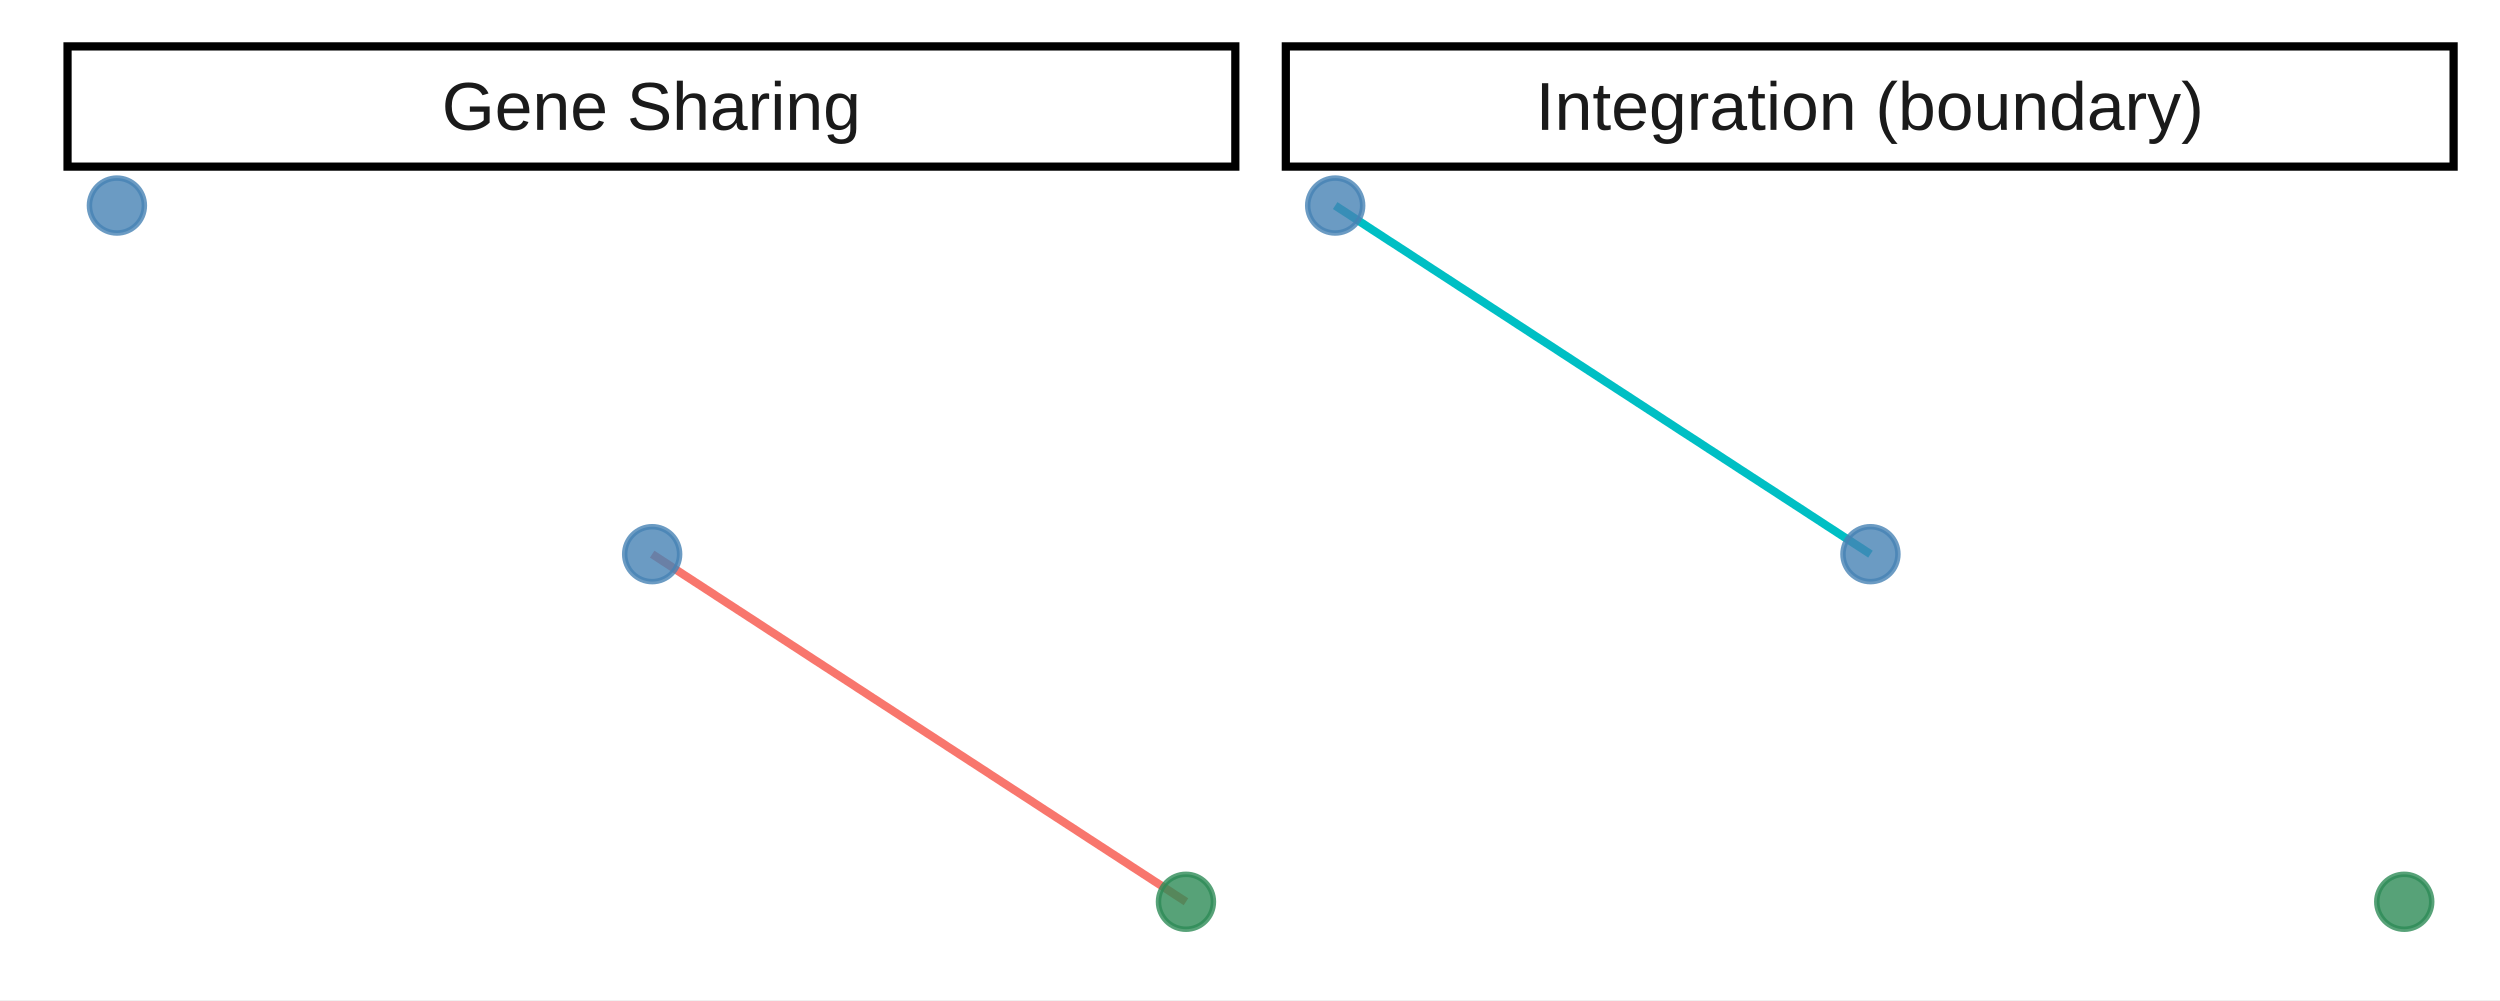
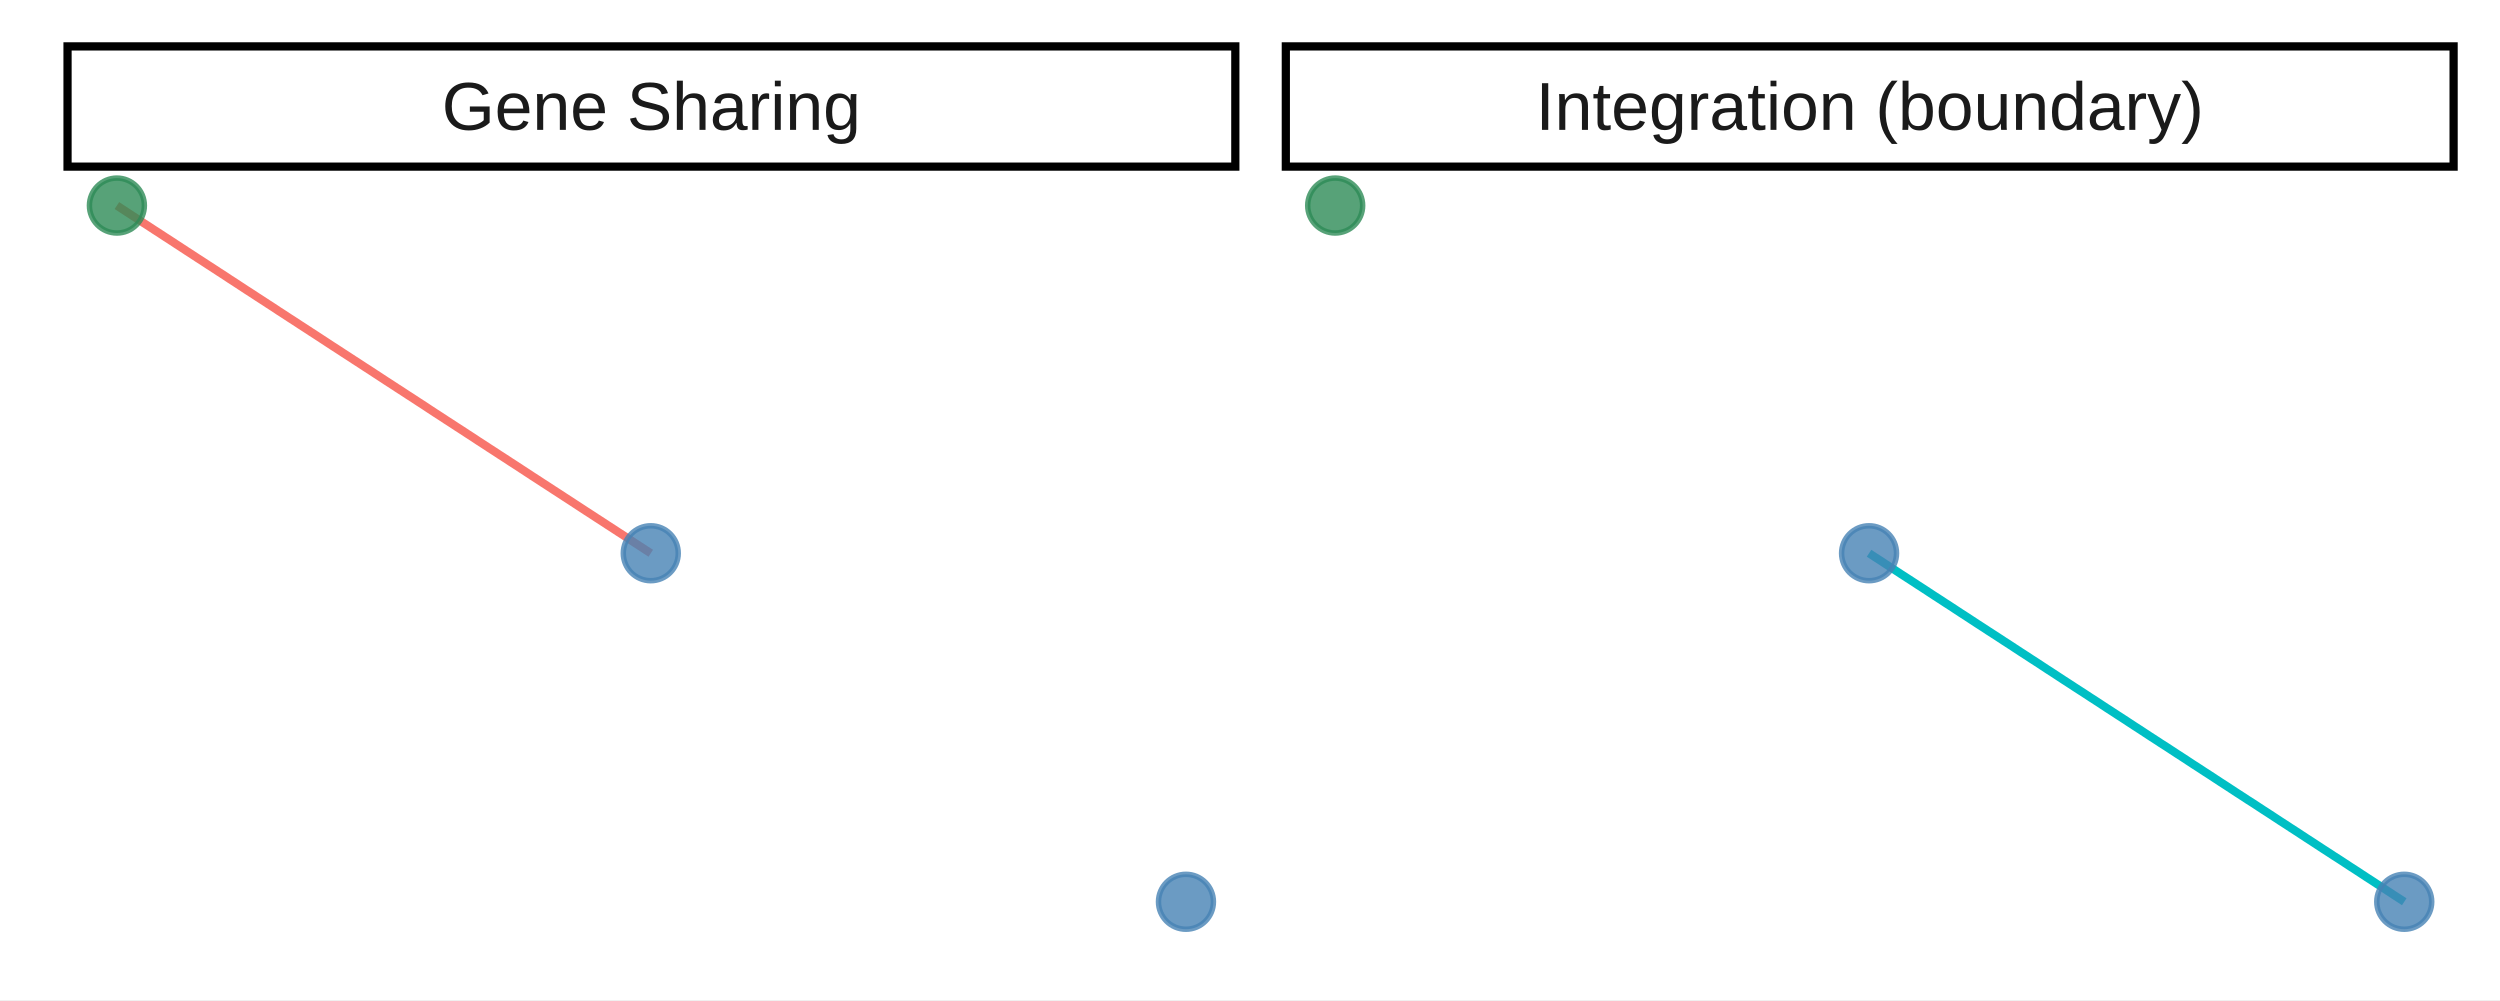
<svg xmlns="http://www.w3.org/2000/svg" width="324.00pt" height="129.60pt" viewBox="0 0 324.00 129.60">
  <g class="svglite">
    <defs>
      <style type="text/css">
    .svglite line, .svglite polyline, .svglite polygon, .svglite path, .svglite rect, .svglite circle {
      fill: none;
      stroke: #000000;
      stroke-linecap: round;
      stroke-linejoin: round;
      stroke-miterlimit: 10.00;
    }
    .svglite text {
      white-space: pre;
    }
    .svglite g.glyphgroup path {
      fill: inherit;
      stroke: none;
    }
  </style>
    </defs>
    <rect width="100%" height="100%" style="stroke: none; fill: #FFFFFF;" />
    <defs>
      <clipPath id="cpMC4wMHwzMjQuMDB8MC4wMHwxMjkuNjA=">
        <rect x="0.00" y="0.00" width="324.00" height="129.60" />
      </clipPath>
    </defs>
    <g clip-path="url(#cpMC4wMHwzMjQuMDB8MC4wMHwxMjkuNjA=)">
      <rect x="0" y="0.00" width="324.00" height="129.60" style="stroke-width: 1.07; stroke: #FFFFFF; fill: #FFFFFF;" />
    </g>
    <defs>
      <clipPath id="cpOC4yMnwxNjAuNjN8MjIuMTN8MTIxLjM4">
        <rect x="8.22" y="22.13" width="152.41" height="99.25" />
      </clipPath>
    </defs>
    <g clip-path="url(#cpOC4yMnwxNjAuNjN8MjIuMTN8MTIxLjM4)">
      <rect x="8.22" y="22.13" width="152.41" height="99.25" style="stroke-width: 1.07; stroke: none; fill: #FFFFFF;" />
-       <polyline points="84.52,71.82 85.22,72.27 85.92,72.73 86.62,73.18 87.31,73.64 88.01,74.09 88.71,74.55 89.41,75.00 90.11,75.46 90.81,75.91 91.51,76.37 92.21,76.82 92.90,77.28 93.60,77.73 94.30,78.19 95.00,78.64 95.70,79.10 96.40,79.55 97.10,80.01 97.80,80.46 98.50,80.92 99.19,81.37 99.89,81.83 100.59,82.28 101.29,82.74 101.99,83.19 102.69,83.65 103.39,84.10 104.09,84.56 104.78,85.01 105.48,85.47 106.18,85.92 106.88,86.38 107.58,86.83 108.28,87.29 108.98,87.74 109.68,88.20 110.38,88.65 111.07,89.11 111.77,89.56 112.47,90.02 113.17,90.48 113.87,90.93 114.57,91.39 115.27,91.84 115.97,92.30 116.66,92.75 117.36,93.21 118.06,93.66 118.76,94.12 119.46,94.57 120.16,95.03 120.86,95.48 121.56,95.94 122.26,96.39 122.95,96.85 123.65,97.30 124.35,97.76 125.05,98.21 125.75,98.67 126.45,99.12 127.15,99.58 127.85,100.03 128.54,100.49 129.24,100.94 129.94,101.40 130.64,101.85 131.34,102.31 132.04,102.76 132.74,103.22 133.44,103.67 134.14,104.13 134.83,104.58 135.53,105.04 136.23,105.49 136.93,105.95 137.63,106.40 138.33,106.86 139.03,107.31 139.73,107.77 140.42,108.22 141.12,108.68 141.82,109.13 142.52,109.59 143.22,110.04 143.92,110.50 144.62,110.95 145.32,111.41 146.02,111.86 146.71,112.32 147.41,112.77 148.11,113.23 148.81,113.68 149.51,114.14 150.21,114.59 150.91,115.05 151.61,115.50 152.30,115.96 153.00,116.41 153.70,116.87 " style="stroke-width: 1.07; stroke: #F8766D; stroke-linecap: butt;" />
-       <circle cx="84.52" cy="71.82" r="3.56" style="stroke-width: 0.71; stroke: #4682B4; stroke-opacity: 0.80; fill: #4682B4; fill-opacity: 0.80;" />
-       <circle cx="153.70" cy="116.87" r="3.56" style="stroke-width: 0.71; stroke: #2E8B57; stroke-opacity: 0.80; fill: #2E8B57; fill-opacity: 0.80;" />
-       <circle cx="15.15" cy="26.64" r="3.56" style="stroke-width: 0.71; stroke: #4682B4; stroke-opacity: 0.80; fill: #4682B4; fill-opacity: 0.80;" />
+       <polyline points="84.34,71.70 83.64,71.25 82.94,70.79 82.24,70.34 81.54,69.88 80.85,69.42 80.15,68.97 79.45,68.51 78.75,68.06 78.05,67.60 77.35,67.15 76.65,66.69 75.95,66.24 75.25,65.78 74.56,65.33 73.86,64.87 73.16,64.42 72.46,63.96 71.76,63.51 71.06,63.05 70.36,62.60 69.66,62.14 68.96,61.69 68.26,61.23 67.57,60.78 66.87,60.32 66.17,59.87 65.47,59.41 64.77,58.96 64.07,58.50 63.37,58.05 62.67,57.59 61.97,57.14 61.28,56.68 60.58,56.23 59.88,55.77 59.18,55.32 58.48,54.86 57.78,54.41 57.08,53.95 56.38,53.50 55.68,53.04 54.99,52.58 54.29,52.13 53.59,51.67 52.89,51.22 52.19,50.76 51.49,50.31 50.79,49.85 50.09,49.40 49.39,48.94 48.70,48.49 48.00,48.03 47.30,47.58 46.60,47.12 45.90,46.67 45.20,46.21 44.50,45.76 43.80,45.30 43.10,44.85 42.40,44.39 41.71,43.94 41.01,43.48 40.31,43.03 39.61,42.57 38.91,42.12 38.21,41.66 37.51,41.21 36.81,40.75 36.11,40.30 35.42,39.84 34.72,39.39 34.02,38.93 33.32,38.48 32.62,38.02 31.92,37.57 31.22,37.11 30.52,36.65 29.82,36.20 29.13,35.74 28.43,35.29 27.73,34.83 27.03,34.38 26.33,33.92 25.63,33.47 24.93,33.01 24.23,32.56 23.53,32.10 22.84,31.65 22.14,31.19 21.44,30.74 20.74,30.28 20.04,29.83 19.34,29.37 18.64,28.92 17.94,28.46 17.24,28.01 16.54,27.55 15.85,27.10 15.15,26.64 " style="stroke-width: 1.07; stroke: #F8766D; stroke-linecap: butt;" />
+       <circle cx="84.34" cy="71.70" r="3.56" style="stroke-width: 0.71; stroke: #4682B4; stroke-opacity: 0.80; fill: #4682B4; fill-opacity: 0.80;" />
+       <circle cx="15.15" cy="26.64" r="3.56" style="stroke-width: 0.71; stroke: #2E8B57; stroke-opacity: 0.80; fill: #2E8B57; fill-opacity: 0.80;" />
+       <circle cx="153.70" cy="116.87" r="3.56" style="stroke-width: 0.71; stroke: #4682B4; stroke-opacity: 0.80; fill: #4682B4; fill-opacity: 0.80;" />
    </g>
    <g clip-path="url(#cpMC4wMHwzMjQuMDB8MC4wMHwxMjkuNjA=)">
</g>
    <defs>
      <clipPath id="cpMTY2LjExfDMxOC41MnwyMi4xM3wxMjEuMzg=">
        <rect x="166.11" y="22.13" width="152.41" height="99.25" />
      </clipPath>
    </defs>
    <g clip-path="url(#cpMTY2LjExfDMxOC41MnwyMi4xM3wxMjEuMzg=)">
      <rect x="166.11" y="22.13" width="152.41" height="99.25" style="stroke-width: 1.07; stroke: none; fill: #FFFFFF;" />
-       <polyline points="242.41,71.82 241.71,71.36 241.01,70.90 240.31,70.45 239.61,69.99 238.91,69.54 238.20,69.08 237.50,68.62 236.80,68.17 236.10,67.71 235.40,67.25 234.70,66.80 234.00,66.34 233.30,65.88 232.60,65.43 231.90,64.97 231.20,64.52 230.50,64.06 229.80,63.60 229.10,63.15 228.39,62.69 227.69,62.23 226.99,61.78 226.29,61.32 225.59,60.87 224.89,60.41 224.19,59.95 223.49,59.50 222.79,59.04 222.09,58.58 221.39,58.13 220.69,57.67 219.99,57.21 219.29,56.76 218.58,56.30 217.88,55.85 217.18,55.39 216.48,54.93 215.78,54.48 215.08,54.02 214.38,53.56 213.68,53.11 212.98,52.65 212.28,52.20 211.58,51.74 210.88,51.28 210.18,50.83 209.47,50.37 208.77,49.91 208.07,49.46 207.37,49.00 206.67,48.54 205.97,48.09 205.27,47.63 204.57,47.18 203.87,46.72 203.17,46.26 202.47,45.81 201.77,45.35 201.07,44.89 200.37,44.44 199.66,43.98 198.96,43.53 198.26,43.07 197.56,42.61 196.86,42.16 196.16,41.70 195.46,41.24 194.76,40.79 194.06,40.33 193.36,39.88 192.66,39.42 191.96,38.96 191.26,38.51 190.56,38.05 189.85,37.59 189.15,37.14 188.45,36.68 187.75,36.22 187.05,35.77 186.35,35.31 185.65,34.86 184.95,34.40 184.25,33.94 183.55,33.49 182.85,33.03 182.15,32.57 181.45,32.12 180.75,31.66 180.04,31.21 179.34,30.75 178.64,30.29 177.94,29.84 177.24,29.38 176.54,28.92 175.84,28.47 175.14,28.01 174.44,27.55 173.74,27.10 173.04,26.64 " style="stroke-width: 1.07; stroke: #00BFC4; stroke-linecap: butt;" />
-       <circle cx="242.41" cy="71.82" r="3.56" style="stroke-width: 0.71; stroke: #4682B4; stroke-opacity: 0.80; fill: #4682B4; fill-opacity: 0.80;" />
-       <circle cx="311.59" cy="116.87" r="3.56" style="stroke-width: 0.71; stroke: #2E8B57; stroke-opacity: 0.80; fill: #2E8B57; fill-opacity: 0.80;" />
-       <circle cx="173.04" cy="26.64" r="3.56" style="stroke-width: 0.71; stroke: #4682B4; stroke-opacity: 0.80; fill: #4682B4; fill-opacity: 0.80;" />
+       <polyline points="242.23,71.70 242.93,72.16 243.63,72.61 244.33,73.07 245.03,73.53 245.73,73.98 246.43,74.44 247.13,74.89 247.84,75.35 248.54,75.81 249.24,76.26 249.94,76.72 250.64,77.18 251.34,77.63 252.04,78.09 252.74,78.54 253.44,79.00 254.14,79.46 254.84,79.91 255.54,80.37 256.24,80.83 256.94,81.28 257.64,81.74 258.34,82.19 259.05,82.65 259.75,83.11 260.45,83.56 261.15,84.02 261.85,84.48 262.55,84.93 263.25,85.39 263.95,85.84 264.65,86.30 265.35,86.76 266.05,87.21 266.75,87.67 267.45,88.13 268.15,88.58 268.85,89.04 269.55,89.49 270.26,89.95 270.96,90.41 271.66,90.86 272.36,91.32 273.06,91.78 273.76,92.23 274.46,92.69 275.16,93.14 275.86,93.60 276.56,94.06 277.26,94.51 277.96,94.97 278.66,95.43 279.36,95.88 280.06,96.34 280.77,96.79 281.47,97.25 282.17,97.71 282.87,98.16 283.57,98.62 284.27,99.08 284.97,99.53 285.67,99.99 286.37,100.44 287.07,100.90 287.77,101.36 288.47,101.81 289.17,102.27 289.87,102.73 290.57,103.18 291.27,103.64 291.98,104.09 292.68,104.55 293.38,105.01 294.08,105.46 294.78,105.92 295.48,106.38 296.18,106.83 296.88,107.29 297.58,107.74 298.28,108.20 298.98,108.66 299.68,109.11 300.38,109.57 301.08,110.03 301.78,110.48 302.48,110.94 303.19,111.39 303.89,111.85 304.59,112.31 305.29,112.76 305.99,113.22 306.69,113.68 307.39,114.13 308.09,114.59 308.79,115.04 309.49,115.50 310.19,115.96 310.89,116.41 311.59,116.87 " style="stroke-width: 1.07; stroke: #00BFC4; stroke-linecap: butt;" />
+       <circle cx="242.23" cy="71.70" r="3.56" style="stroke-width: 0.71; stroke: #4682B4; stroke-opacity: 0.80; fill: #4682B4; fill-opacity: 0.80;" />
+       <circle cx="173.04" cy="26.64" r="3.56" style="stroke-width: 0.71; stroke: #2E8B57; stroke-opacity: 0.80; fill: #2E8B57; fill-opacity: 0.80;" />
+       <circle cx="311.59" cy="116.87" r="3.56" style="stroke-width: 0.71; stroke: #4682B4; stroke-opacity: 0.80; fill: #4682B4; fill-opacity: 0.80;" />
    </g>
    <g clip-path="url(#cpMC4wMHwzMjQuMDB8MC4wMHwxMjkuNjA=)">
</g>
    <defs>
      <clipPath id="cpOC4yMnwxNjAuNjN8NS40OHwyMi4xMw==">
        <rect x="8.22" y="5.48" width="152.41" height="16.65" />
      </clipPath>
    </defs>
    <g clip-path="url(#cpOC4yMnwxNjAuNjN8NS40OHwyMi4xMw==)">
      <rect x="8.22" y="5.48" width="152.41" height="16.65" style="stroke-width: 2.13; fill: #FFFFFF;" />
      <text x="84.42" y="16.83" text-anchor="middle" style="font-size: 8.80px;fill: #1A1A1A; font-family: &quot;Liberation Sans&quot;;" textLength="54.27px" lengthAdjust="spacingAndGlyphs">Gene Sharing</text>
    </g>
    <g clip-path="url(#cpMC4wMHwzMjQuMDB8MC4wMHwxMjkuNjA=)">
</g>
    <defs>
      <clipPath id="cpMTY2LjExfDMxOC41Mnw1LjQ4fDIyLjEz">
        <rect x="166.11" y="5.48" width="152.41" height="16.65" />
      </clipPath>
    </defs>
    <g clip-path="url(#cpMTY2LjExfDMxOC41Mnw1LjQ4fDIyLjEz)">
      <rect x="166.11" y="5.48" width="152.41" height="16.65" style="stroke-width: 2.13; fill: #FFFFFF;" />
      <text x="242.32" y="16.83" text-anchor="middle" style="font-size: 8.80px;fill: #1A1A1A; font-family: &quot;Liberation Sans&quot;;" textLength="86.48px" lengthAdjust="spacingAndGlyphs">Integration (boundary)</text>
    </g>
    <g clip-path="url(#cpMC4wMHwzMjQuMDB8MC4wMHwxMjkuNjA=)">
</g>
  </g>
</svg>
